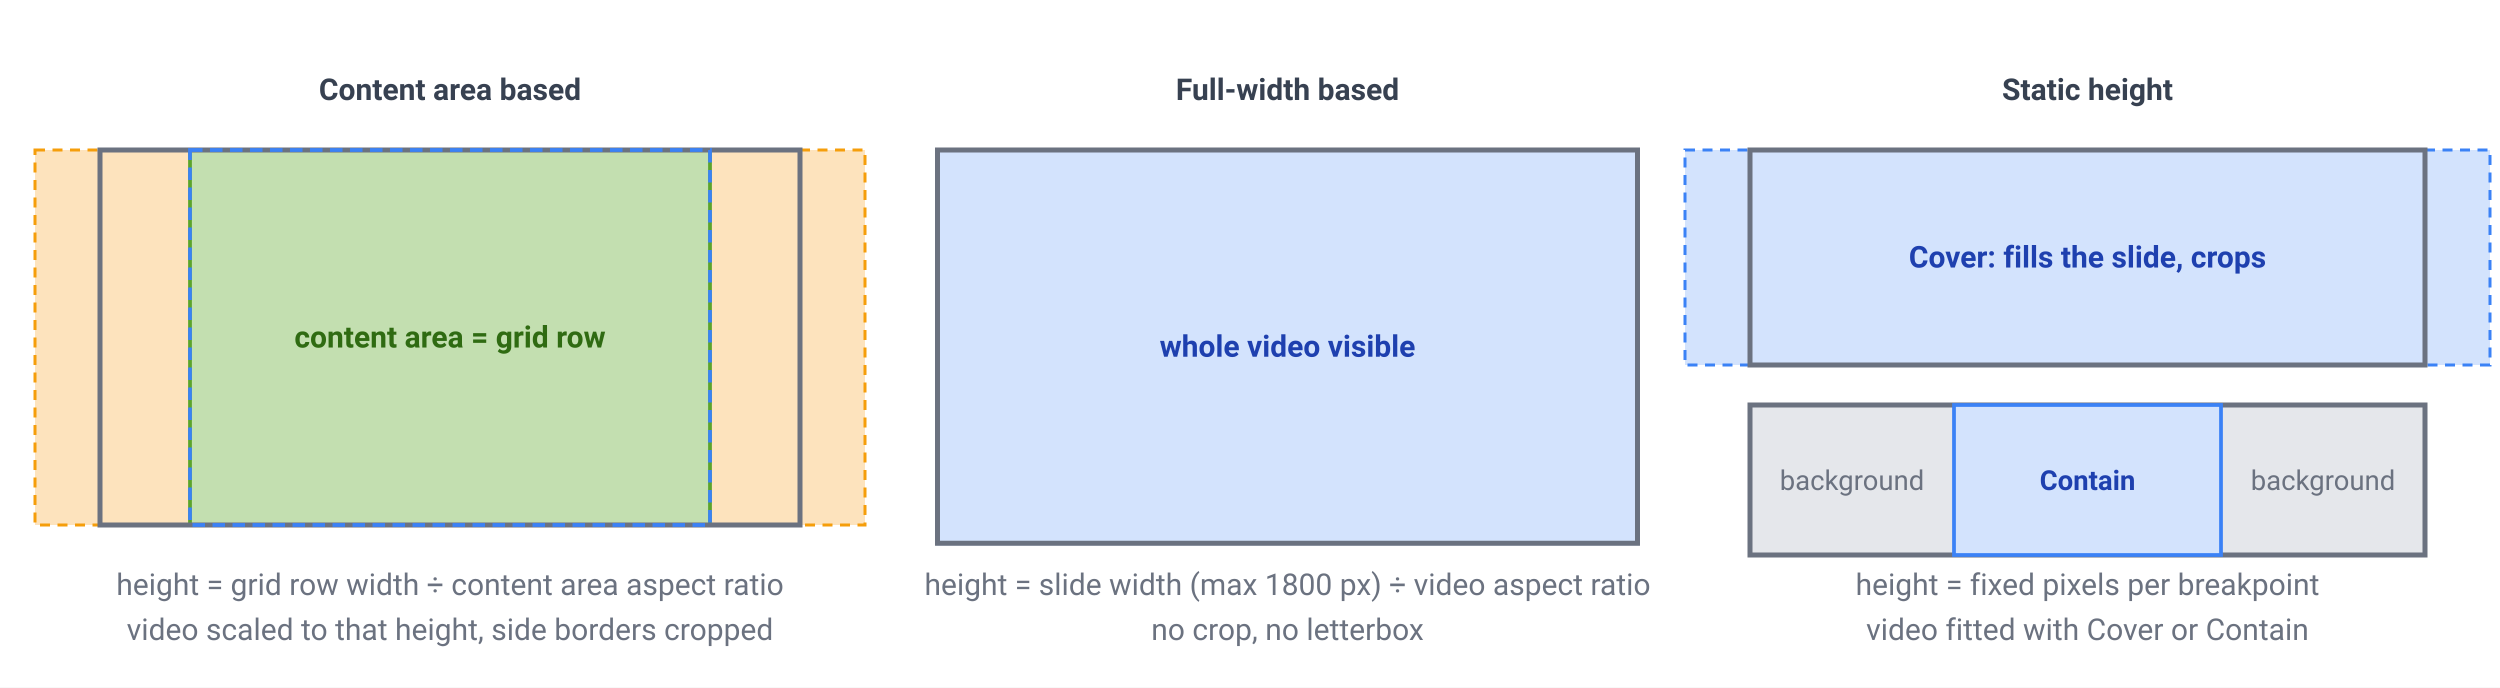
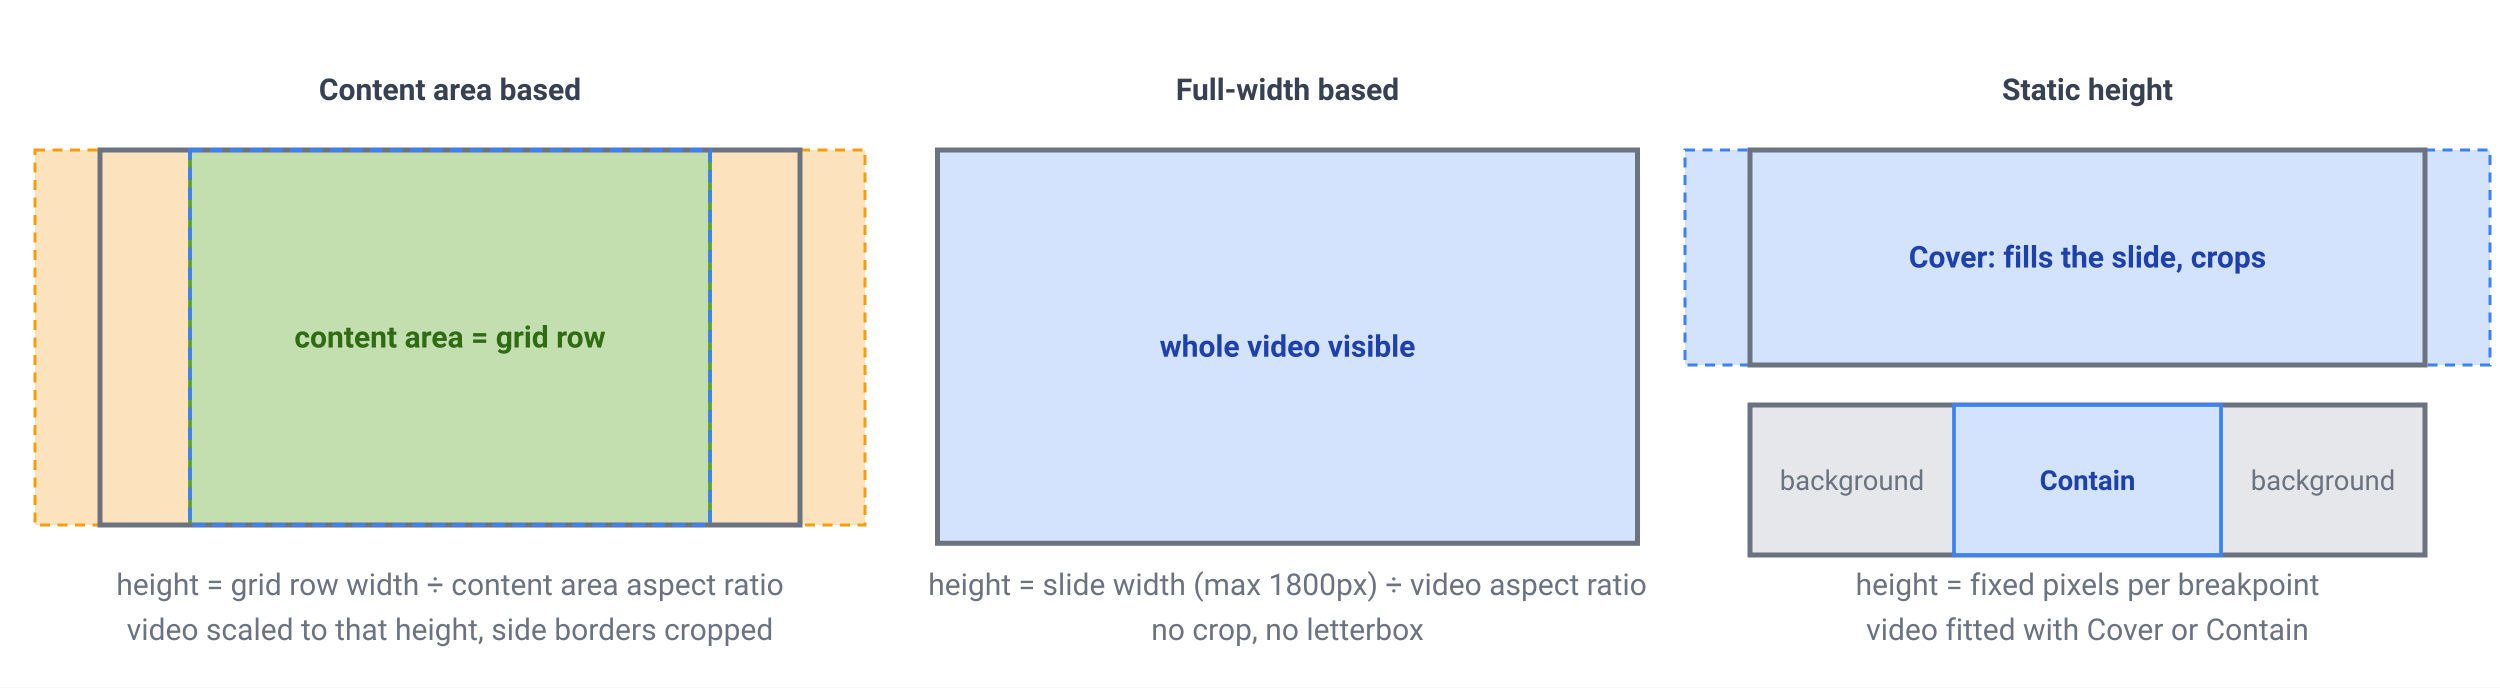
<svg xmlns="http://www.w3.org/2000/svg" viewBox="0 0 1000 275" width="1000" height="275" font-family="system-ui, -apple-system, Segoe UI, Roboto, sans-serif" font-size="12" fill="#374151">
  <rect width="100%" height="100%" fill="#ffffff" />
  <defs>
    <marker id="arr" viewBox="0 0 10 10" refX="5" refY="5" markerWidth="6" markerHeight="6" orient="auto-start-reverse">
      <path d="M0,0 L10,5 L0,10 z" fill="#6b7280" />
    </marker>
  </defs>
  <text x="180.0" y="40.0" text-anchor="middle" font-size="12" fill="#374151" font-weight="600">Content area based</text>
  <rect x="14.0" y="60.0" width="26.0" height="150.0" fill="#fde3bd" stroke="#f59e0b" stroke-width="1.2" stroke-dasharray="4 3" />
  <rect x="320.0" y="60.0" width="26.0" height="150.0" fill="#fde3bd" stroke="#f59e0b" stroke-width="1.2" stroke-dasharray="4 3" />
  <rect x="40.0" y="60.0" width="36.0" height="150.0" fill="#fde3bd" stroke="none" stroke-width="1.5" />
  <rect x="284.0" y="60.0" width="36.0" height="150.0" fill="#fde3bd" stroke="none" stroke-width="1.5" />
  <rect x="76.0" y="60.0" width="208.0" height="150.0" fill="#c3dfb0" stroke="#5ba42b" stroke-width="1.5" />
  <rect x="40.0" y="60.0" width="280.0" height="150.0" fill="none" stroke="#6b7280" stroke-width="2" />
  <rect x="76.0" y="60.0" width="208.0" height="150.0" fill="none" stroke="#3b82f6" stroke-width="1.5" stroke-dasharray="5 3" />
  <text x="180.0" y="139.0" text-anchor="middle" font-size="12" fill="#2f6b12" font-weight="600">content area = grid row</text>
  <text x="180.0" y="238.0" text-anchor="middle" font-size="12" fill="#6b7280">height = grid row width ÷ content area aspect ratio</text>
  <text x="180.0" y="256.0" text-anchor="middle" font-size="12" fill="#6b7280">video scaled to that height, side borders cropped</text>
  <text x="515.0" y="40.0" text-anchor="middle" font-size="12" fill="#374151" font-weight="600">Full-width based</text>
  <rect x="375.0" y="60.0" width="280.0" height="157.3" fill="#d3e3fd" stroke="#3b82f6" stroke-width="1.5" />
  <rect x="375.0" y="60.0" width="280.0" height="157.3" fill="none" stroke="#6b7280" stroke-width="2" />
  <text x="515.0" y="142.7" text-anchor="middle" font-size="12" fill="#1e40af" font-weight="600">whole video visible</text>
-   <text x="515.0" y="238.0" text-anchor="middle" font-size="12" fill="#6b7280">height = slide width (max 1800 px) ÷ video aspect ratio</text>
+   <text x="515.0" y="238.0" text-anchor="middle" font-size="12" fill="#6b7280">height = slide width (max 1800px) ÷ video aspect ratio</text>
  <text x="515.0" y="256.0" text-anchor="middle" font-size="12" fill="#6b7280">no crop, no letterbox</text>
  <text x="835.0" y="40.0" text-anchor="middle" font-size="12" fill="#374151" font-weight="600">Static height</text>
  <rect x="674.0" y="60.0" width="26.0" height="86.0" fill="#d3e3fd" stroke="#3b82f6" stroke-width="1.2" stroke-dasharray="4 3" />
  <rect x="970.0" y="60.0" width="26.0" height="86.0" fill="#d3e3fd" stroke="#3b82f6" stroke-width="1.2" stroke-dasharray="4 3" />
  <rect x="700.0" y="60.0" width="270.0" height="86.0" fill="#d3e3fd" stroke="none" stroke-width="1.5" />
  <rect x="700.0" y="60.0" width="270.0" height="86.0" fill="none" stroke="#6b7280" stroke-width="2" />
  <text x="835.0" y="107.0" text-anchor="middle" font-size="12" fill="#1e40af" font-weight="600">Cover: fills the slide, crops</text>
  <rect x="700.0" y="162.0" width="270.0" height="60.0" fill="#e5e7eb" stroke="#6b7280" stroke-width="2" />
  <rect x="781.6" y="162.0" width="106.8" height="60.0" fill="#d3e3fd" stroke="#3b82f6" stroke-width="1.5" />
  <text x="740.8" y="196.0" text-anchor="middle" font-size="11" fill="#6b7280">background</text>
  <text x="929.2" y="196.0" text-anchor="middle" font-size="11" fill="#6b7280">background</text>
  <text x="835.0" y="196.0" text-anchor="middle" font-size="11" fill="#1e40af" font-weight="600">Contain</text>
  <text x="835.0" y="238.0" text-anchor="middle" font-size="12" fill="#6b7280">height = fixed pixels per breakpoint</text>
  <text x="835.0" y="256.0" text-anchor="middle" font-size="12" fill="#6b7280">video fitted with Cover or Contain</text>
</svg>
